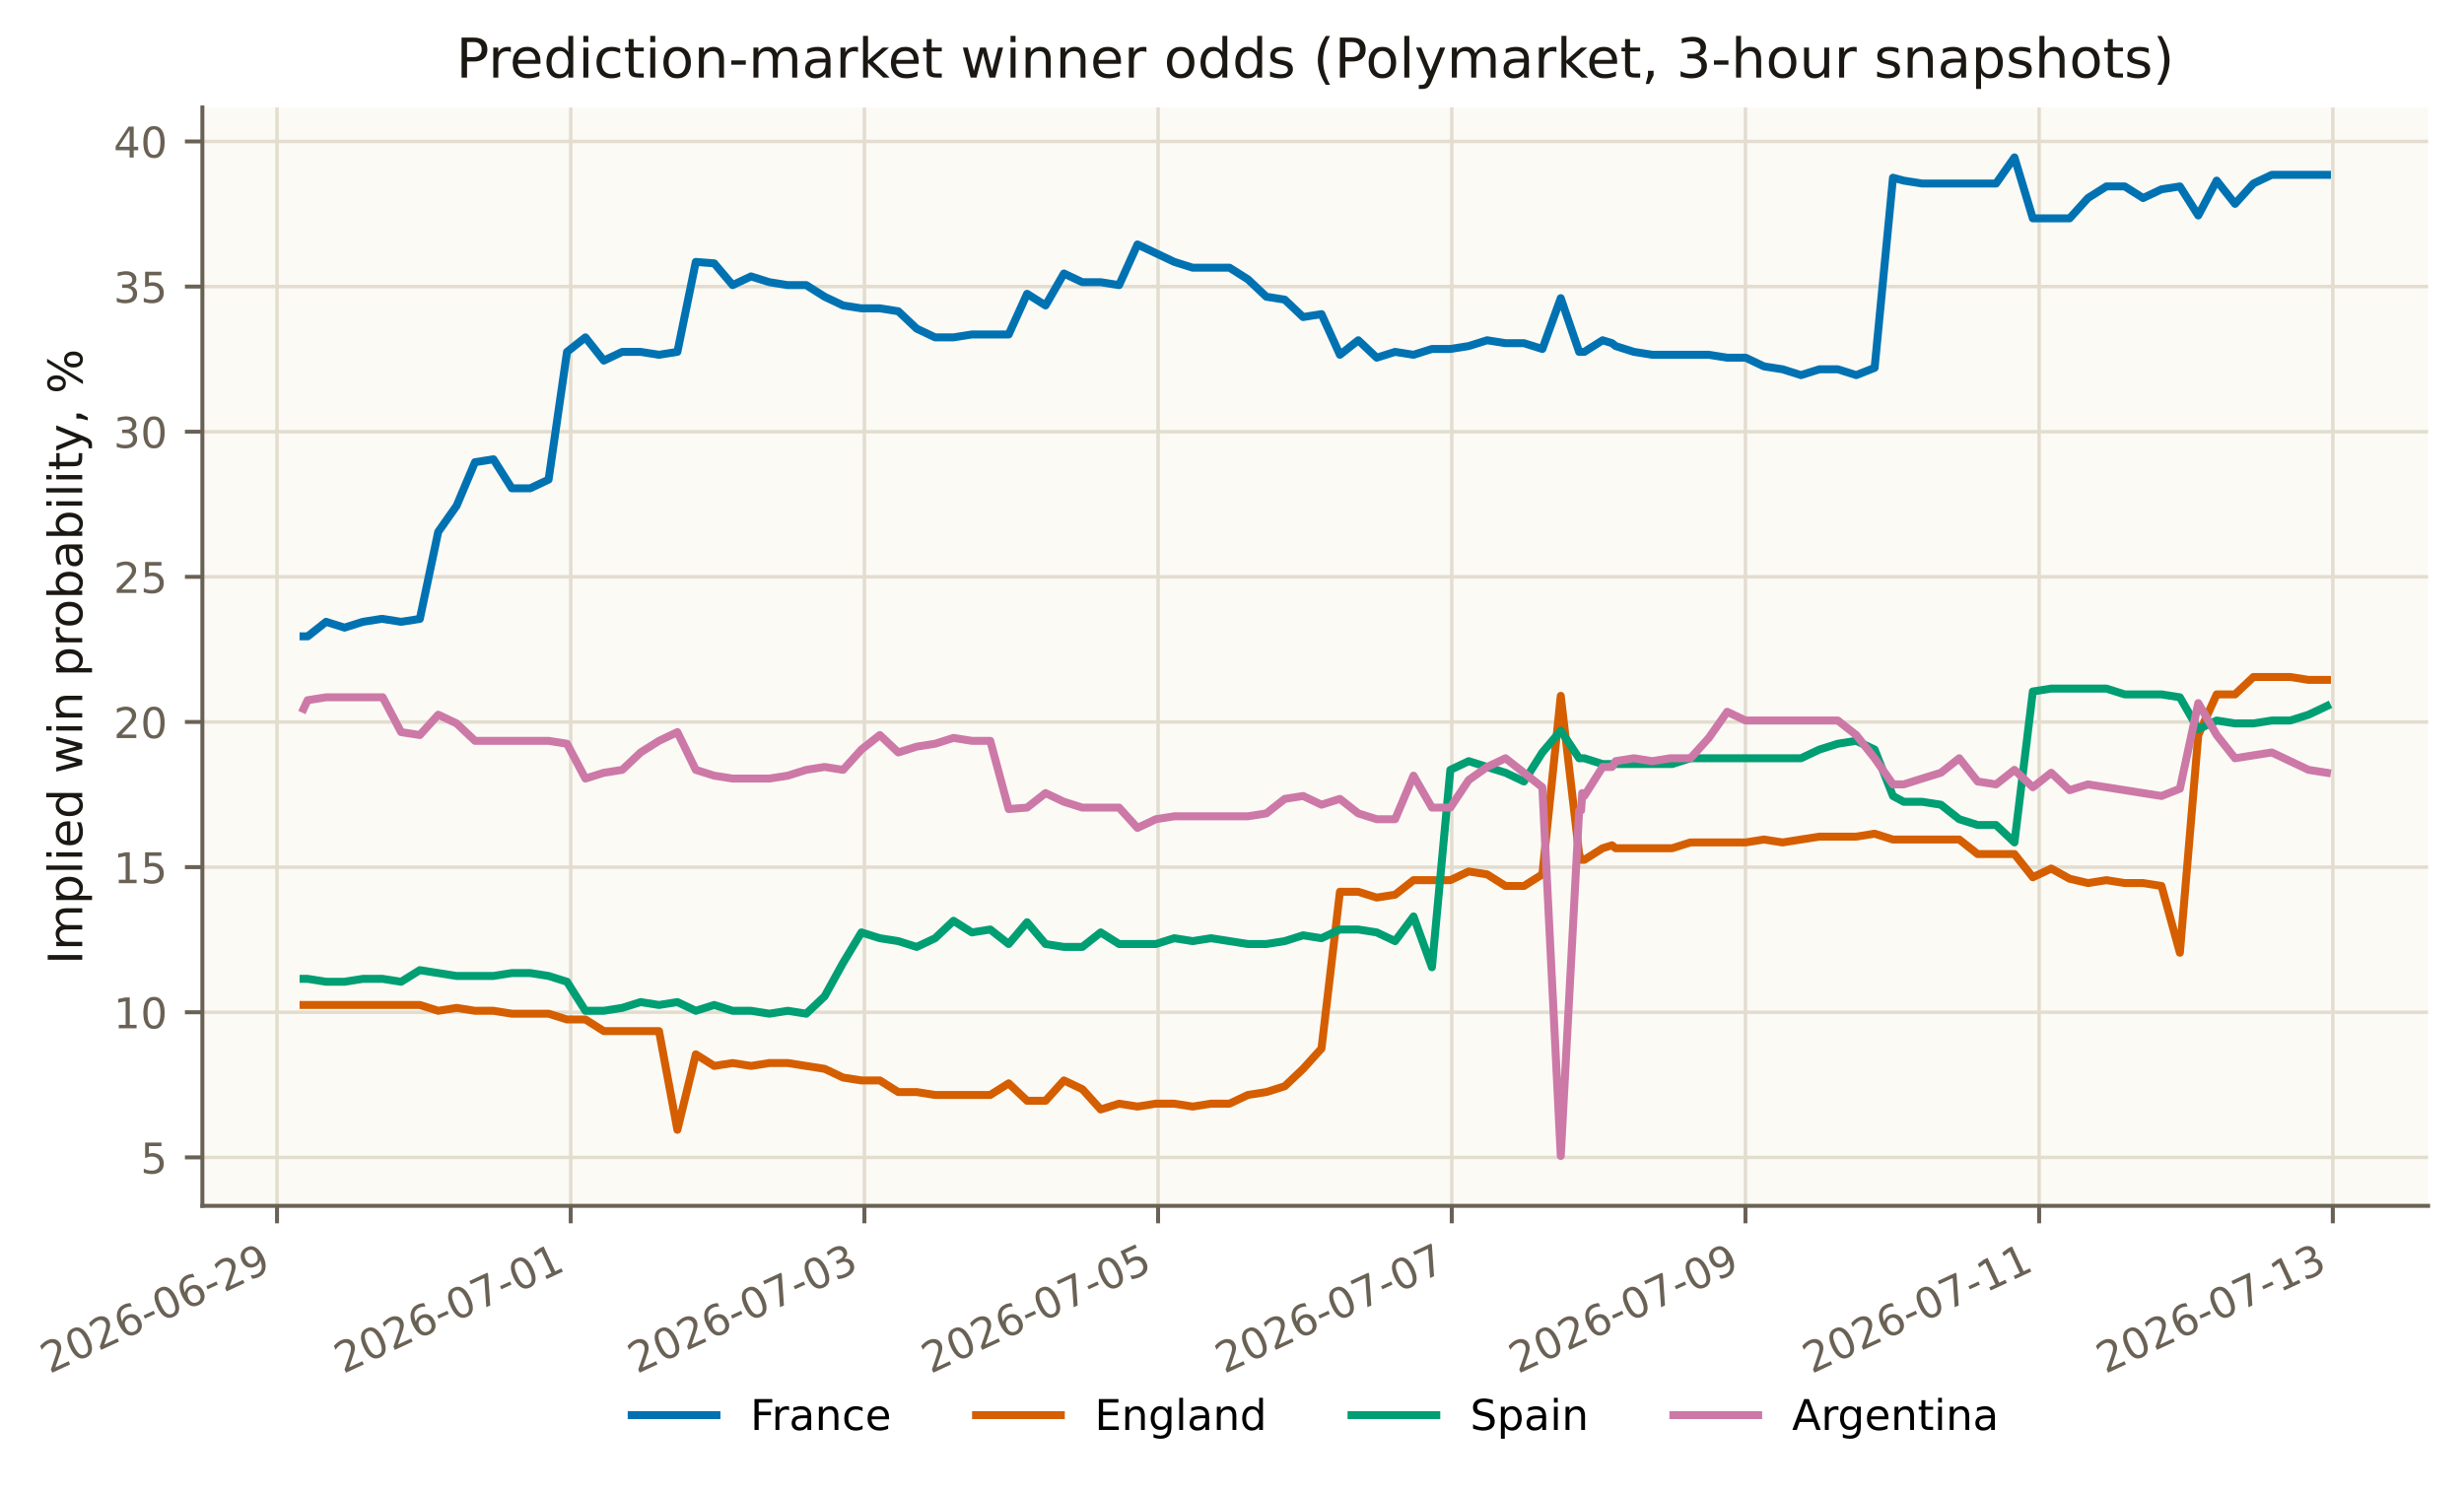
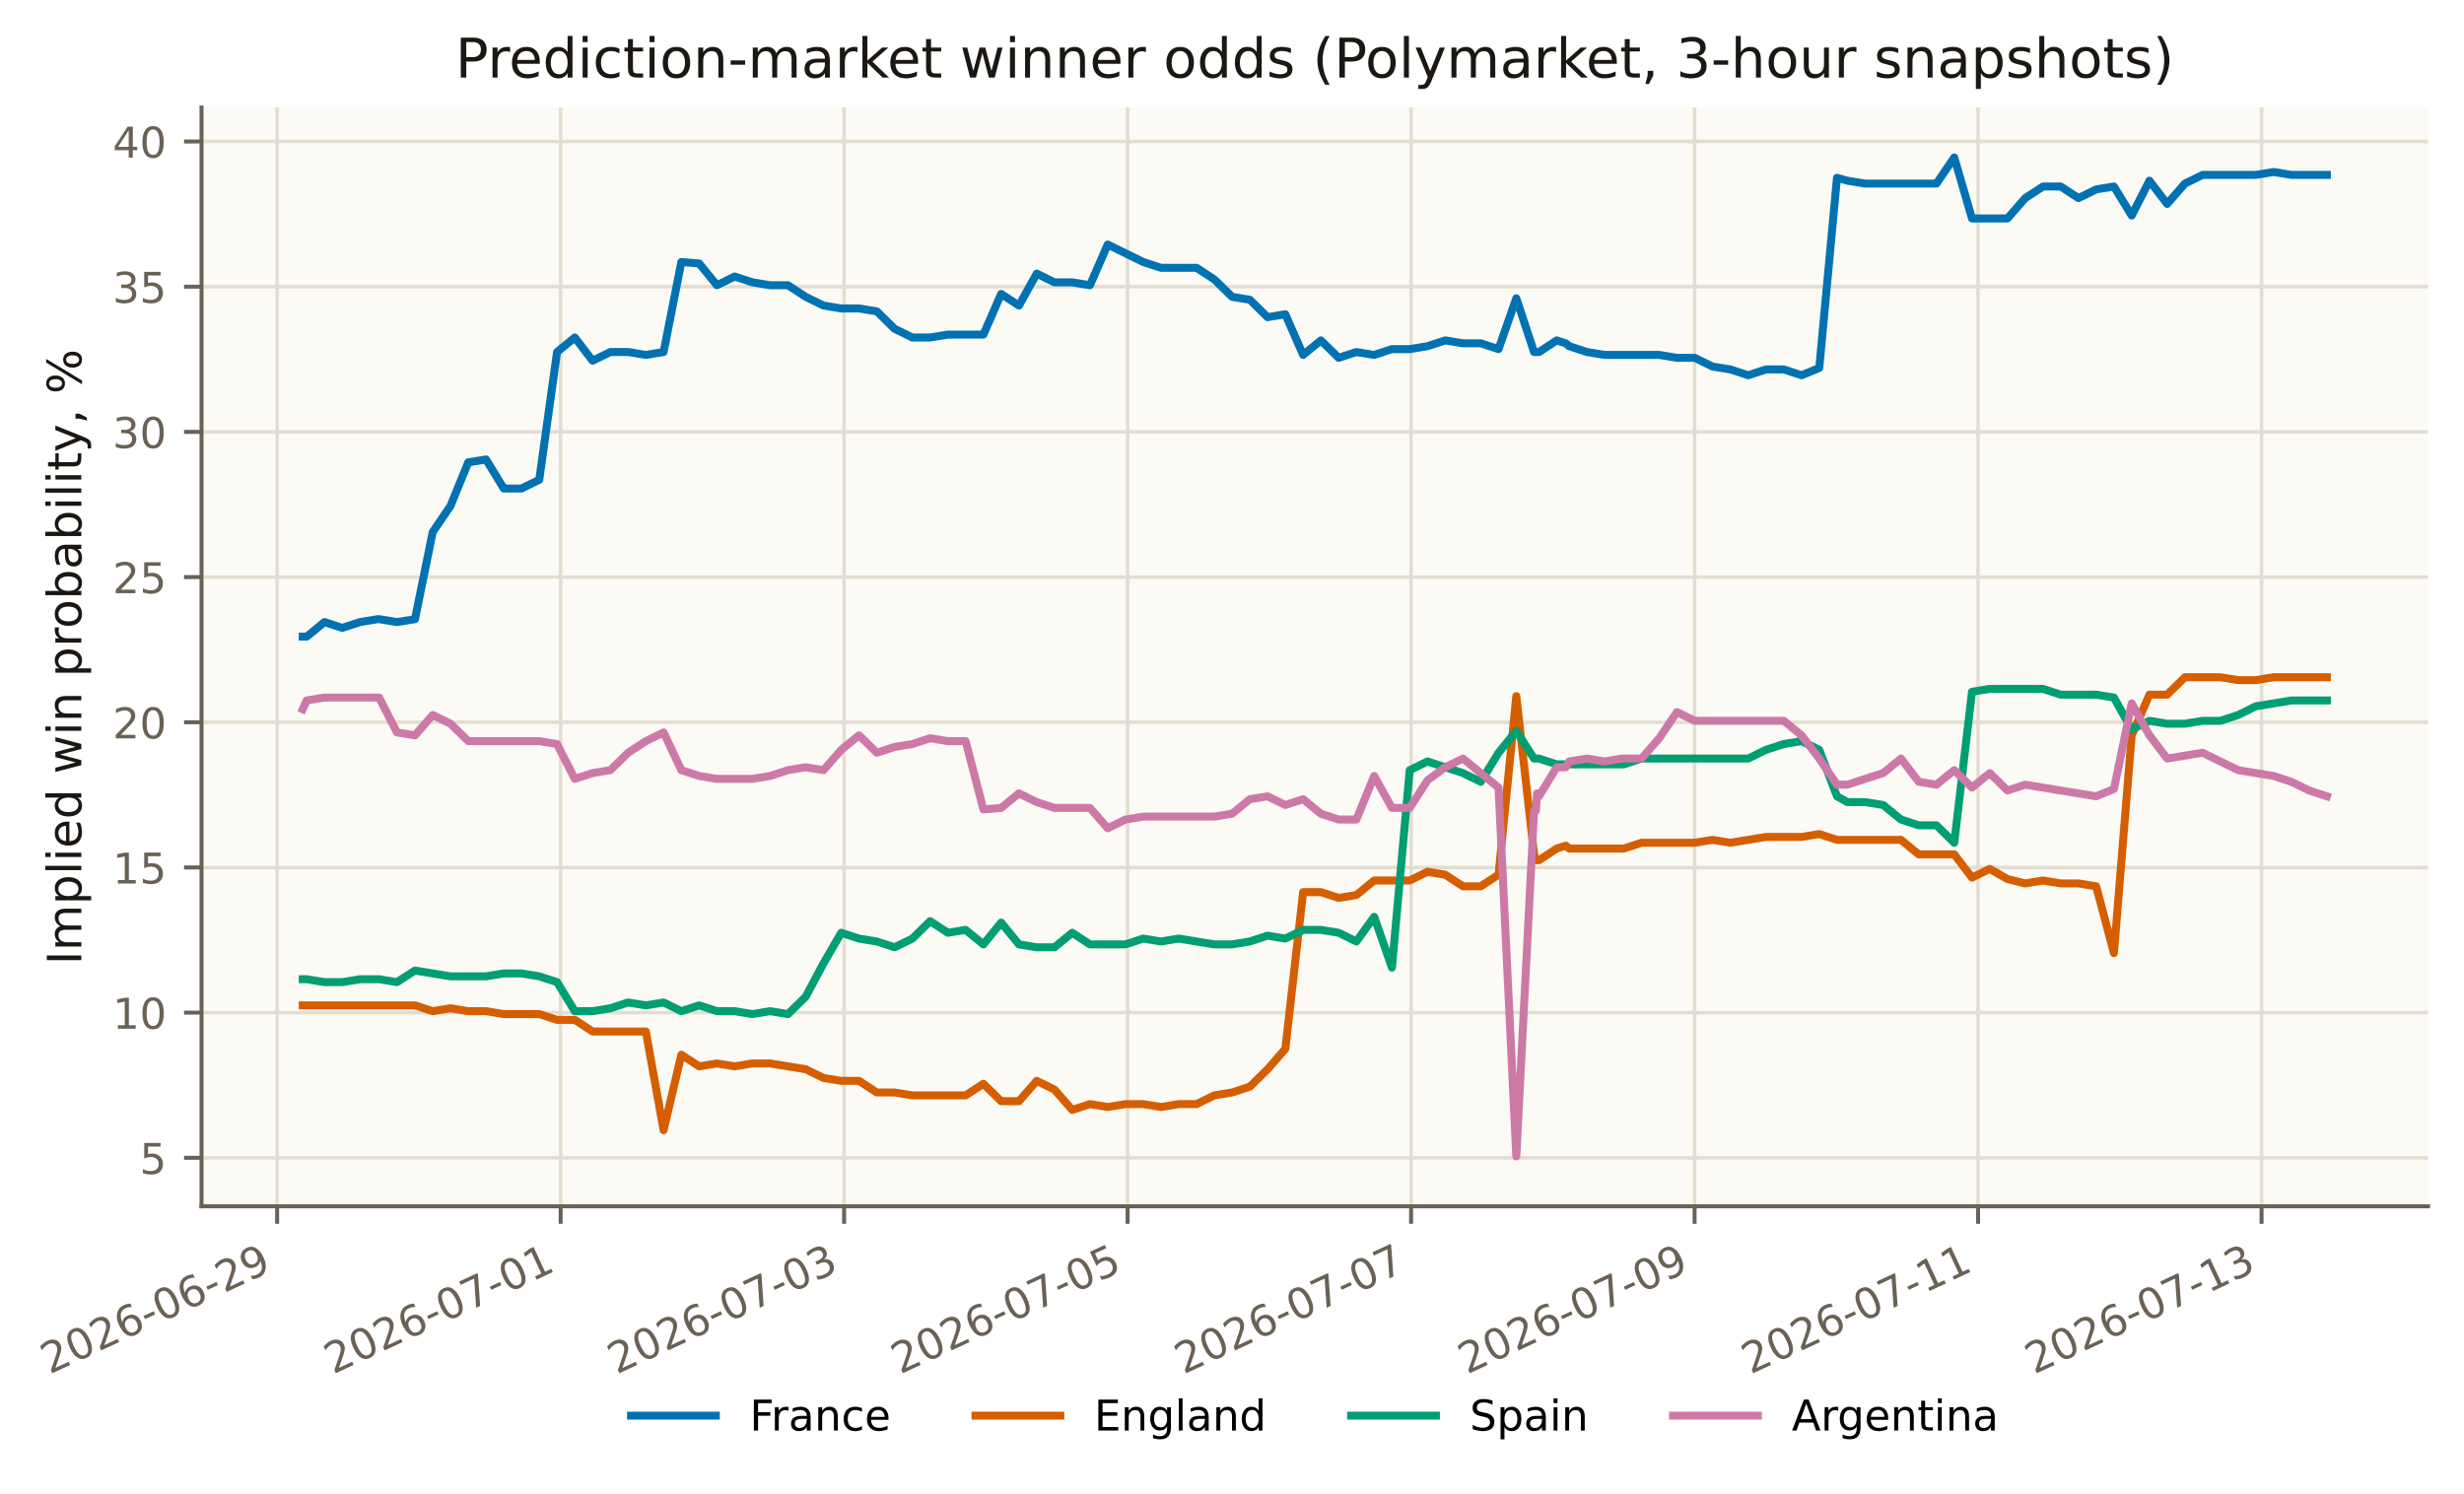
- <svg xmlns="http://www.w3.org/2000/svg" xmlns:xlink="http://www.w3.org/1999/xlink" width="494.19pt" height="299.474pt" viewBox="0 0 494.19 299.474" version="1.1">
+ <svg xmlns="http://www.w3.org/2000/svg" xmlns:xlink="http://www.w3.org/1999/xlink" width="494.003pt" height="299.474pt" viewBox="0 0 494.003 299.474" version="1.1">
  <defs>
    <style type="text/css">*{stroke-linejoin: round; stroke-linecap: butt}</style>
  </defs>
  <g id="figure_1">
    <g id="patch_1">
-       <path d="M 0 299.474  L 494.19 299.474  L 494.19 0  L 0 0  z " style="fill: #ffffff" />
+       <path d="M 0 299.474  L 494.003 299.474  L 494.003 0  L 0 0  z " style="fill: #ffffff" />
    </g>
    <g id="axes_1">
      <g id="patch_2">
-         <path d="M 40.59 241.878  L 486.99 241.878  L 486.99 21.558  L 40.59 21.558  z " style="fill: #fcfaf5" />
+         <path d="M 40.403 241.878  L 486.803 241.878  L 486.803 21.558  L 40.403 21.558  z " style="fill: #fcfaf5" />
      </g>
      <g id="matplotlib.axis_1">
        <g id="xtick_1">
          <g id="line2d_1">
-             <path d="M 55.562 241.878  L 55.562 21.558  " clip-path="url(#pa605ef2cab)" style="fill: none; stroke: #e3ddd0; stroke-width: 0.7; stroke-linecap: square" />
+             <path d="M 55.562 241.878  L 55.562 21.558  " clip-path="url(#pf67051d155)" style="fill: none; stroke: #e3ddd0; stroke-width: 0.7; stroke-linecap: square" />
          </g>
          <g id="line2d_2">
            <defs>
-               <path id="md06ab13ba1" d="M 0 0  L 0 3.5  " style="stroke: #6a6155; stroke-width: 0.8" />
+               <path id="m0b75fa01a5" d="M 0 0  L 0 3.5  " style="stroke: #6a6155; stroke-width: 0.8" />
            </defs>
            <g>
-               <use xlink:href="#md06ab13ba1" x="55.562" y="241.878" style="fill: #6a6155; stroke: #6a6155; stroke-width: 0.8" />
+               <use xlink:href="#m0b75fa01a5" x="55.562" y="241.878" style="fill: #6a6155; stroke: #6a6155; stroke-width: 0.8" />
            </g>
          </g>
          <g id="text_1">
            <text style="font-size: 8.5px; font-family: 'DejaVu Sans', 'Helvetica', 'Arial', sans-serif; fill: #6a6155" transform="translate(9.929272 275.6078) rotate(-25)">2026-06-29</text>
          </g>
        </g>
        <g id="xtick_2">
          <g id="line2d_3">
-             <path d="M 114.465 241.878  L 114.465 21.558  " clip-path="url(#pa605ef2cab)" style="fill: none; stroke: #e3ddd0; stroke-width: 0.7; stroke-linecap: square" />
+             <path d="M 112.399 241.878  L 112.399 21.558  " clip-path="url(#pf67051d155)" style="fill: none; stroke: #e3ddd0; stroke-width: 0.7; stroke-linecap: square" />
          </g>
          <g id="line2d_4">
            <g>
-               <use xlink:href="#md06ab13ba1" x="114.465" y="241.878" style="fill: #6a6155; stroke: #6a6155; stroke-width: 0.8" />
+               <use xlink:href="#m0b75fa01a5" x="112.399" y="241.878" style="fill: #6a6155; stroke: #6a6155; stroke-width: 0.8" />
            </g>
          </g>
          <g id="text_2">
-             <text style="font-size: 8.5px; font-family: 'DejaVu Sans', 'Helvetica', 'Arial', sans-serif; fill: #6a6155" transform="translate(68.83198 275.6078) rotate(-25)">2026-07-01</text>
+             <text style="font-size: 8.5px; font-family: 'DejaVu Sans', 'Helvetica', 'Arial', sans-serif; fill: #6a6155" transform="translate(66.76582 275.6078) rotate(-25)">2026-07-01</text>
          </g>
        </g>
        <g id="xtick_3">
          <g id="line2d_5">
-             <path d="M 173.368 241.878  L 173.368 21.558  " clip-path="url(#pa605ef2cab)" style="fill: none; stroke: #e3ddd0; stroke-width: 0.7; stroke-linecap: square" />
+             <path d="M 169.235 241.878  L 169.235 21.558  " clip-path="url(#pf67051d155)" style="fill: none; stroke: #e3ddd0; stroke-width: 0.7; stroke-linecap: square" />
          </g>
          <g id="line2d_6">
            <g>
-               <use xlink:href="#md06ab13ba1" x="173.368" y="241.878" style="fill: #6a6155; stroke: #6a6155; stroke-width: 0.8" />
+               <use xlink:href="#m0b75fa01a5" x="169.235" y="241.878" style="fill: #6a6155; stroke: #6a6155; stroke-width: 0.8" />
            </g>
          </g>
          <g id="text_3">
-             <text style="font-size: 8.5px; font-family: 'DejaVu Sans', 'Helvetica', 'Arial', sans-serif; fill: #6a6155" transform="translate(127.7347 275.6078) rotate(-25)">2026-07-03</text>
+             <text style="font-size: 8.5px; font-family: 'DejaVu Sans', 'Helvetica', 'Arial', sans-serif; fill: #6a6155" transform="translate(123.6024 275.6078) rotate(-25)">2026-07-03</text>
          </g>
        </g>
        <g id="xtick_4">
          <g id="line2d_7">
-             <path d="M 232.27 241.878  L 232.27 21.558  " clip-path="url(#pa605ef2cab)" style="fill: none; stroke: #e3ddd0; stroke-width: 0.7; stroke-linecap: square" />
+             <path d="M 226.072 241.878  L 226.072 21.558  " clip-path="url(#pf67051d155)" style="fill: none; stroke: #e3ddd0; stroke-width: 0.7; stroke-linecap: square" />
          </g>
          <g id="line2d_8">
            <g>
-               <use xlink:href="#md06ab13ba1" x="232.27" y="241.878" style="fill: #6a6155; stroke: #6a6155; stroke-width: 0.8" />
+               <use xlink:href="#m0b75fa01a5" x="226.072" y="241.878" style="fill: #6a6155; stroke: #6a6155; stroke-width: 0.8" />
            </g>
          </g>
          <g id="text_4">
-             <text style="font-size: 8.5px; font-family: 'DejaVu Sans', 'Helvetica', 'Arial', sans-serif; fill: #6a6155" transform="translate(186.6374 275.6078) rotate(-25)">2026-07-05</text>
+             <text style="font-size: 8.5px; font-family: 'DejaVu Sans', 'Helvetica', 'Arial', sans-serif; fill: #6a6155" transform="translate(180.4389 275.6078) rotate(-25)">2026-07-05</text>
          </g>
        </g>
        <g id="xtick_5">
          <g id="line2d_9">
-             <path d="M 291.173 241.878  L 291.173 21.558  " clip-path="url(#pa605ef2cab)" style="fill: none; stroke: #e3ddd0; stroke-width: 0.7; stroke-linecap: square" />
+             <path d="M 282.908 241.878  L 282.908 21.558  " clip-path="url(#pf67051d155)" style="fill: none; stroke: #e3ddd0; stroke-width: 0.7; stroke-linecap: square" />
          </g>
          <g id="line2d_10">
            <g>
-               <use xlink:href="#md06ab13ba1" x="291.173" y="241.878" style="fill: #6a6155; stroke: #6a6155; stroke-width: 0.8" />
+               <use xlink:href="#m0b75fa01a5" x="282.908" y="241.878" style="fill: #6a6155; stroke: #6a6155; stroke-width: 0.8" />
            </g>
          </g>
          <g id="text_5">
-             <text style="font-size: 8.5px; font-family: 'DejaVu Sans', 'Helvetica', 'Arial', sans-serif; fill: #6a6155" transform="translate(245.5401 275.6078) rotate(-25)">2026-07-07</text>
+             <text style="font-size: 8.5px; font-family: 'DejaVu Sans', 'Helvetica', 'Arial', sans-serif; fill: #6a6155" transform="translate(237.2754 275.6078) rotate(-25)">2026-07-07</text>
          </g>
        </g>
        <g id="xtick_6">
          <g id="line2d_11">
-             <path d="M 350.076 241.878  L 350.076 21.558  " clip-path="url(#pa605ef2cab)" style="fill: none; stroke: #e3ddd0; stroke-width: 0.7; stroke-linecap: square" />
+             <path d="M 339.745 241.878  L 339.745 21.558  " clip-path="url(#pf67051d155)" style="fill: none; stroke: #e3ddd0; stroke-width: 0.7; stroke-linecap: square" />
          </g>
          <g id="line2d_12">
            <g>
-               <use xlink:href="#md06ab13ba1" x="350.076" y="241.878" style="fill: #6a6155; stroke: #6a6155; stroke-width: 0.8" />
+               <use xlink:href="#m0b75fa01a5" x="339.745" y="241.878" style="fill: #6a6155; stroke: #6a6155; stroke-width: 0.8" />
            </g>
          </g>
          <g id="text_6">
-             <text style="font-size: 8.5px; font-family: 'DejaVu Sans', 'Helvetica', 'Arial', sans-serif; fill: #6a6155" transform="translate(304.4428 275.6078) rotate(-25)">2026-07-09</text>
+             <text style="font-size: 8.5px; font-family: 'DejaVu Sans', 'Helvetica', 'Arial', sans-serif; fill: #6a6155" transform="translate(294.112 275.6078) rotate(-25)">2026-07-09</text>
          </g>
        </g>
        <g id="xtick_7">
          <g id="line2d_13">
-             <path d="M 408.979 241.878  L 408.979 21.558  " clip-path="url(#pa605ef2cab)" style="fill: none; stroke: #e3ddd0; stroke-width: 0.7; stroke-linecap: square" />
+             <path d="M 396.582 241.878  L 396.582 21.558  " clip-path="url(#pf67051d155)" style="fill: none; stroke: #e3ddd0; stroke-width: 0.7; stroke-linecap: square" />
          </g>
          <g id="line2d_14">
            <g>
-               <use xlink:href="#md06ab13ba1" x="408.979" y="241.878" style="fill: #6a6155; stroke: #6a6155; stroke-width: 0.8" />
+               <use xlink:href="#m0b75fa01a5" x="396.582" y="241.878" style="fill: #6a6155; stroke: #6a6155; stroke-width: 0.8" />
            </g>
          </g>
          <g id="text_7">
-             <text style="font-size: 8.5px; font-family: 'DejaVu Sans', 'Helvetica', 'Arial', sans-serif; fill: #6a6155" transform="translate(363.3455 275.6078) rotate(-25)">2026-07-11</text>
+             <text style="font-size: 8.5px; font-family: 'DejaVu Sans', 'Helvetica', 'Arial', sans-serif; fill: #6a6155" transform="translate(350.9485 275.6078) rotate(-25)">2026-07-11</text>
          </g>
        </g>
        <g id="xtick_8">
          <g id="line2d_15">
-             <path d="M 467.881 241.878  L 467.881 21.558  " clip-path="url(#pa605ef2cab)" style="fill: none; stroke: #e3ddd0; stroke-width: 0.7; stroke-linecap: square" />
+             <path d="M 453.418 241.878  L 453.418 21.558  " clip-path="url(#pf67051d155)" style="fill: none; stroke: #e3ddd0; stroke-width: 0.7; stroke-linecap: square" />
          </g>
          <g id="line2d_16">
            <g>
-               <use xlink:href="#md06ab13ba1" x="467.881" y="241.878" style="fill: #6a6155; stroke: #6a6155; stroke-width: 0.8" />
+               <use xlink:href="#m0b75fa01a5" x="453.418" y="241.878" style="fill: #6a6155; stroke: #6a6155; stroke-width: 0.8" />
            </g>
          </g>
          <g id="text_8">
-             <text style="font-size: 8.5px; font-family: 'DejaVu Sans', 'Helvetica', 'Arial', sans-serif; fill: #6a6155" transform="translate(422.2482 275.6078) rotate(-25)">2026-07-13</text>
+             <text style="font-size: 8.5px; font-family: 'DejaVu Sans', 'Helvetica', 'Arial', sans-serif; fill: #6a6155" transform="translate(407.7851 275.6078) rotate(-25)">2026-07-13</text>
          </g>
        </g>
      </g>
      <g id="matplotlib.axis_2">
        <g id="ytick_1">
          <g id="line2d_17">
-             <path d="M 40.59 232.155  L 486.99 232.155  " clip-path="url(#pa605ef2cab)" style="fill: none; stroke: #e3ddd0; stroke-width: 0.7; stroke-linecap: square" />
+             <path d="M 40.403 232.155  L 486.803 232.155  " clip-path="url(#pf67051d155)" style="fill: none; stroke: #e3ddd0; stroke-width: 0.7; stroke-linecap: square" />
          </g>
          <g id="line2d_18">
            <defs>
-               <path id="m4de7a75414" d="M 0 0  L -3.5 0  " style="stroke: #6a6155; stroke-width: 0.8" />
+               <path id="mdd6ac282f0" d="M 0 0  L -3.5 0  " style="stroke: #6a6155; stroke-width: 0.8" />
            </defs>
            <g>
-               <use xlink:href="#m4de7a75414" x="40.59" y="232.155" style="fill: #6a6155; stroke: #6a6155; stroke-width: 0.8" />
+               <use xlink:href="#mdd6ac282f0" x="40.403" y="232.155" style="fill: #6a6155; stroke: #6a6155; stroke-width: 0.8" />
            </g>
          </g>
          <g id="text_9">
-             <text style="font-size: 8.5px; font-family: 'DejaVu Sans', 'Helvetica', 'Arial', sans-serif; text-anchor: end; fill: #6a6155" x="33.59" y="235.384" transform="rotate(-0 33.59002 235.3839)">5</text>
+             <text style="font-size: 8.5px; font-family: 'DejaVu Sans', 'Helvetica', 'Arial', sans-serif; text-anchor: end; fill: #6a6155" x="33.403" y="235.384" transform="rotate(-0 33.40346 235.3839)">5</text>
          </g>
        </g>
        <g id="ytick_2">
          <g id="line2d_19">
-             <path d="M 40.59 203.043  L 486.99 203.043  " clip-path="url(#pa605ef2cab)" style="fill: none; stroke: #e3ddd0; stroke-width: 0.7; stroke-linecap: square" />
+             <path d="M 40.403 203.043  L 486.803 203.043  " clip-path="url(#pf67051d155)" style="fill: none; stroke: #e3ddd0; stroke-width: 0.7; stroke-linecap: square" />
          </g>
          <g id="line2d_20">
            <g>
-               <use xlink:href="#m4de7a75414" x="40.59" y="203.043" style="fill: #6a6155; stroke: #6a6155; stroke-width: 0.8" />
+               <use xlink:href="#mdd6ac282f0" x="40.403" y="203.043" style="fill: #6a6155; stroke: #6a6155; stroke-width: 0.8" />
            </g>
          </g>
          <g id="text_10">
-             <text style="font-size: 8.5px; font-family: 'DejaVu Sans', 'Helvetica', 'Arial', sans-serif; text-anchor: end; fill: #6a6155" x="33.59" y="206.272" transform="rotate(-0 33.59002 206.2718)">10</text>
+             <text style="font-size: 8.5px; font-family: 'DejaVu Sans', 'Helvetica', 'Arial', sans-serif; text-anchor: end; fill: #6a6155" x="33.403" y="206.272" transform="rotate(-0 33.40346 206.2718)">10</text>
          </g>
        </g>
        <g id="ytick_3">
          <g id="line2d_21">
-             <path d="M 40.59 173.931  L 486.99 173.931  " clip-path="url(#pa605ef2cab)" style="fill: none; stroke: #e3ddd0; stroke-width: 0.7; stroke-linecap: square" />
+             <path d="M 40.403 173.931  L 486.803 173.931  " clip-path="url(#pf67051d155)" style="fill: none; stroke: #e3ddd0; stroke-width: 0.7; stroke-linecap: square" />
          </g>
          <g id="line2d_22">
            <g>
-               <use xlink:href="#m4de7a75414" x="40.59" y="173.931" style="fill: #6a6155; stroke: #6a6155; stroke-width: 0.8" />
+               <use xlink:href="#mdd6ac282f0" x="40.403" y="173.931" style="fill: #6a6155; stroke: #6a6155; stroke-width: 0.8" />
            </g>
          </g>
          <g id="text_11">
-             <text style="font-size: 8.5px; font-family: 'DejaVu Sans', 'Helvetica', 'Arial', sans-serif; text-anchor: end; fill: #6a6155" x="33.59" y="177.16" transform="rotate(-0 33.59002 177.1598)">15</text>
+             <text style="font-size: 8.5px; font-family: 'DejaVu Sans', 'Helvetica', 'Arial', sans-serif; text-anchor: end; fill: #6a6155" x="33.403" y="177.16" transform="rotate(-0 33.40346 177.1598)">15</text>
          </g>
        </g>
        <g id="ytick_4">
          <g id="line2d_23">
-             <path d="M 40.59 144.819  L 486.99 144.819  " clip-path="url(#pa605ef2cab)" style="fill: none; stroke: #e3ddd0; stroke-width: 0.7; stroke-linecap: square" />
+             <path d="M 40.403 144.819  L 486.803 144.819  " clip-path="url(#pf67051d155)" style="fill: none; stroke: #e3ddd0; stroke-width: 0.7; stroke-linecap: square" />
          </g>
          <g id="line2d_24">
            <g>
-               <use xlink:href="#m4de7a75414" x="40.59" y="144.819" style="fill: #6a6155; stroke: #6a6155; stroke-width: 0.8" />
+               <use xlink:href="#mdd6ac282f0" x="40.403" y="144.819" style="fill: #6a6155; stroke: #6a6155; stroke-width: 0.8" />
            </g>
          </g>
          <g id="text_12">
-             <text style="font-size: 8.5px; font-family: 'DejaVu Sans', 'Helvetica', 'Arial', sans-serif; text-anchor: end; fill: #6a6155" x="33.59" y="148.048" transform="rotate(-0 33.59002 148.0477)">20</text>
+             <text style="font-size: 8.5px; font-family: 'DejaVu Sans', 'Helvetica', 'Arial', sans-serif; text-anchor: end; fill: #6a6155" x="33.403" y="148.048" transform="rotate(-0 33.40346 148.0477)">20</text>
          </g>
        </g>
        <g id="ytick_5">
          <g id="line2d_25">
-             <path d="M 40.59 115.707  L 486.99 115.707  " clip-path="url(#pa605ef2cab)" style="fill: none; stroke: #e3ddd0; stroke-width: 0.7; stroke-linecap: square" />
+             <path d="M 40.403 115.707  L 486.803 115.707  " clip-path="url(#pf67051d155)" style="fill: none; stroke: #e3ddd0; stroke-width: 0.7; stroke-linecap: square" />
          </g>
          <g id="line2d_26">
            <g>
-               <use xlink:href="#m4de7a75414" x="40.59" y="115.707" style="fill: #6a6155; stroke: #6a6155; stroke-width: 0.8" />
+               <use xlink:href="#mdd6ac282f0" x="40.403" y="115.707" style="fill: #6a6155; stroke: #6a6155; stroke-width: 0.8" />
            </g>
          </g>
          <g id="text_13">
-             <text style="font-size: 8.5px; font-family: 'DejaVu Sans', 'Helvetica', 'Arial', sans-serif; text-anchor: end; fill: #6a6155" x="33.59" y="118.936" transform="rotate(-0 33.59002 118.9357)">25</text>
+             <text style="font-size: 8.5px; font-family: 'DejaVu Sans', 'Helvetica', 'Arial', sans-serif; text-anchor: end; fill: #6a6155" x="33.403" y="118.936" transform="rotate(-0 33.40346 118.9357)">25</text>
          </g>
        </g>
        <g id="ytick_6">
          <g id="line2d_27">
-             <path d="M 40.59 86.595  L 486.99 86.595  " clip-path="url(#pa605ef2cab)" style="fill: none; stroke: #e3ddd0; stroke-width: 0.7; stroke-linecap: square" />
+             <path d="M 40.403 86.595  L 486.803 86.595  " clip-path="url(#pf67051d155)" style="fill: none; stroke: #e3ddd0; stroke-width: 0.7; stroke-linecap: square" />
          </g>
          <g id="line2d_28">
            <g>
-               <use xlink:href="#m4de7a75414" x="40.59" y="86.595" style="fill: #6a6155; stroke: #6a6155; stroke-width: 0.8" />
+               <use xlink:href="#mdd6ac282f0" x="40.403" y="86.595" style="fill: #6a6155; stroke: #6a6155; stroke-width: 0.8" />
            </g>
          </g>
          <g id="text_14">
-             <text style="font-size: 8.5px; font-family: 'DejaVu Sans', 'Helvetica', 'Arial', sans-serif; text-anchor: end; fill: #6a6155" x="33.59" y="89.824" transform="rotate(-0 33.59002 89.82361)">30</text>
+             <text style="font-size: 8.5px; font-family: 'DejaVu Sans', 'Helvetica', 'Arial', sans-serif; text-anchor: end; fill: #6a6155" x="33.403" y="89.824" transform="rotate(-0 33.40346 89.82361)">30</text>
          </g>
        </g>
        <g id="ytick_7">
          <g id="line2d_29">
-             <path d="M 40.59 57.483  L 486.99 57.483  " clip-path="url(#pa605ef2cab)" style="fill: none; stroke: #e3ddd0; stroke-width: 0.7; stroke-linecap: square" />
+             <path d="M 40.403 57.483  L 486.803 57.483  " clip-path="url(#pf67051d155)" style="fill: none; stroke: #e3ddd0; stroke-width: 0.7; stroke-linecap: square" />
          </g>
          <g id="line2d_30">
            <g>
-               <use xlink:href="#m4de7a75414" x="40.59" y="57.483" style="fill: #6a6155; stroke: #6a6155; stroke-width: 0.8" />
+               <use xlink:href="#mdd6ac282f0" x="40.403" y="57.483" style="fill: #6a6155; stroke: #6a6155; stroke-width: 0.8" />
            </g>
          </g>
          <g id="text_15">
-             <text style="font-size: 8.5px; font-family: 'DejaVu Sans', 'Helvetica', 'Arial', sans-serif; text-anchor: end; fill: #6a6155" x="33.59" y="60.712" transform="rotate(-0 33.59002 60.71156)">35</text>
+             <text style="font-size: 8.5px; font-family: 'DejaVu Sans', 'Helvetica', 'Arial', sans-serif; text-anchor: end; fill: #6a6155" x="33.403" y="60.712" transform="rotate(-0 33.40346 60.71156)">35</text>
          </g>
        </g>
        <g id="ytick_8">
          <g id="line2d_31">
-             <path d="M 40.59 28.371  L 486.99 28.371  " clip-path="url(#pa605ef2cab)" style="fill: none; stroke: #e3ddd0; stroke-width: 0.7; stroke-linecap: square" />
+             <path d="M 40.403 28.371  L 486.803 28.371  " clip-path="url(#pf67051d155)" style="fill: none; stroke: #e3ddd0; stroke-width: 0.7; stroke-linecap: square" />
          </g>
          <g id="line2d_32">
            <g>
-               <use xlink:href="#m4de7a75414" x="40.59" y="28.371" style="fill: #6a6155; stroke: #6a6155; stroke-width: 0.8" />
+               <use xlink:href="#mdd6ac282f0" x="40.403" y="28.371" style="fill: #6a6155; stroke: #6a6155; stroke-width: 0.8" />
            </g>
          </g>
          <g id="text_16">
-             <text style="font-size: 8.5px; font-family: 'DejaVu Sans', 'Helvetica', 'Arial', sans-serif; text-anchor: end; fill: #6a6155" x="33.59" y="31.6" transform="rotate(-0 33.59002 31.59951)">40</text>
+             <text style="font-size: 8.5px; font-family: 'DejaVu Sans', 'Helvetica', 'Arial', sans-serif; text-anchor: end; fill: #6a6155" x="33.403" y="31.6" transform="rotate(-0 33.40346 31.59951)">40</text>
          </g>
        </g>
        <g id="text_17">
-           <text style="font-size: 9.5px; font-family: 'DejaVu Sans', 'Helvetica', 'Arial', sans-serif; text-anchor: middle; fill: #1b1712" x="16.492" y="131.718" transform="rotate(-90 16.49154 131.7183)">Implied win probability, %</text>
+           <text style="font-size: 9.5px; font-family: 'DejaVu Sans', 'Helvetica', 'Arial', sans-serif; text-anchor: middle; fill: #1b1712" x="16.305" y="131.718" transform="rotate(-90 16.30498 131.7183)">Implied win probability, %</text>
        </g>
      </g>
      <g id="line2d_33">
-         <path d="M 60.881 127.643  L 61.691 127.643  L 61.716 127.643  L 65.404 124.731  L 69.092 125.896  L 72.78 124.731  L 76.471 124.149  L 76.753 124.149  L 80.452 124.731  L 84.201 124.149  L 87.889 106.682  L 91.581 101.442  L 95.27 92.708  L 98.964 92.126  L 102.653 97.948  L 106.337 97.948  L 110.025 96.202  L 113.723 70.583  L 117.412 67.672  L 121.104 72.33  L 124.792 70.583  L 128.486 70.583  L 132.174 71.165  L 135.86 70.583  L 139.55 52.534  L 143.25 52.825  L 146.94 57.191  L 150.629 55.445  L 154.317 56.609  L 158.009 57.191  L 161.699 57.191  L 165.395 59.52  L 169.084 61.267  L 172.773 61.849  L 176.464 61.849  L 180.164 62.432  L 183.852 65.925  L 187.55 67.672  L 191.238 67.672  L 194.921 67.09  L 198.608 67.09  L 202.306 67.09  L 205.996 58.938  L 209.698 61.267  L 213.385 54.862  L 217.074 56.609  L 220.763 56.609  L 224.448 57.191  L 228.136 49.04  L 231.829 50.787  L 235.518 52.534  L 239.21 53.698  L 242.899 53.698  L 246.596 53.698  L 250.284 56.027  L 253.981 59.52  L 257.67 60.103  L 261.353 63.596  L 265.041 63.014  L 268.74 71.165  L 272.428 68.254  L 276.119 71.747  L 279.807 70.583  L 283.501 71.165  L 287.191 70.001  L 290.884 70.001  L 294.572 69.418  L 298.263 68.254  L 301.951 68.836  L 305.651 68.836  L 309.339 70.001  L 313.034 59.812  L 316.72 70.583  L 317.115 70.583  L 317.342 70.583  L 317.751 70.583  L 321.429 68.254  L 323.315 68.836  L 324.036 69.418  L 327.714 70.583  L 331.402 71.165  L 334.995 71.165  L 335.366 71.165  L 339.041 71.165  L 342.73 71.165  L 346.412 71.747  L 350.108 71.747  L 353.795 73.494  L 357.519 74.076  L 361.208 75.241  L 364.913 74.076  L 368.602 74.076  L 372.293 75.241  L 375.981 73.785  L 379.662 35.649  L 381.827 36.231  L 385.503 36.813  L 389.269 36.813  L 392.957 36.813  L 396.646 36.813  L 400.334 36.813  L 404.025 31.573  L 407.714 43.8  L 411.399 43.8  L 415.087 43.8  L 418.775 39.724  L 422.463 37.395  L 426.145 37.395  L 429.834 39.724  L 433.517 37.977  L 437.205 37.395  L 440.895 43.218  L 444.583 36.231  L 448.265 40.889  L 451.953 36.813  L 455.638 35.066  L 459.326 35.066  L 463.011 35.066  L 466.699 35.066  " clip-path="url(#pa605ef2cab)" style="fill: none; stroke: #0072b2; stroke-width: 1.6; stroke-linecap: square" />
+         <path d="M 60.694 127.643  L 61.476 127.643  L 61.5 127.643  L 65.058 124.731  L 68.617 125.896  L 72.176 124.731  L 75.737 124.149  L 76.01 124.149  L 79.579 124.731  L 83.197 124.149  L 86.755 106.682  L 90.317 101.442  L 93.878 92.708  L 97.442 92.126  L 101.002 97.948  L 104.556 97.948  L 108.115 96.202  L 111.682 70.583  L 115.243 67.672  L 118.805 72.33  L 122.364 70.583  L 125.928 70.583  L 129.487 71.165  L 133.043 70.583  L 136.604 52.534  L 140.174 52.825  L 143.735 57.191  L 147.294 55.445  L 150.853 56.609  L 154.415 57.191  L 157.976 57.191  L 161.543 59.52  L 165.102 61.267  L 168.662 61.849  L 172.223 61.849  L 175.793 62.432  L 179.352 65.925  L 182.921 67.672  L 186.479 67.672  L 190.032 67.09  L 193.591 67.09  L 197.159 67.09  L 200.719 58.938  L 204.291 61.267  L 207.849 54.862  L 211.408 56.609  L 214.968 56.609  L 218.524 57.191  L 222.082 49.04  L 225.646 50.787  L 229.205 52.534  L 232.768 53.698  L 236.328 53.698  L 239.895 53.698  L 243.453 56.027  L 247.021 59.52  L 250.581 60.103  L 254.134 63.596  L 257.693 63.014  L 261.262 71.165  L 264.82 68.254  L 268.382 71.747  L 271.941 70.583  L 275.506 71.165  L 279.066 70.001  L 282.629 70.001  L 286.188 69.418  L 289.75 68.254  L 293.308 68.836  L 296.879 68.836  L 300.437 70.001  L 304.002 59.812  L 307.56 70.583  L 307.94 70.583  L 308.159 70.583  L 308.554 70.583  L 312.103 68.254  L 313.923 68.836  L 314.618 69.418  L 318.168 70.583  L 321.726 71.165  L 325.193 71.165  L 325.551 71.165  L 329.097 71.165  L 332.657 71.165  L 336.21 71.747  L 339.776 71.747  L 343.333 73.494  L 346.928 74.076  L 350.486 75.241  L 354.062 74.076  L 357.622 74.076  L 361.183 75.241  L 364.741 73.785  L 368.294 35.649  L 370.382 36.231  L 373.929 36.813  L 377.563 36.813  L 381.122 36.813  L 384.682 36.813  L 388.241 36.813  L 391.802 31.573  L 395.362 43.8  L 398.917 43.8  L 402.476 43.8  L 406.034 39.724  L 409.593 37.395  L 413.146 37.395  L 416.705 39.724  L 420.259 37.977  L 423.818 37.395  L 427.379 43.218  L 430.937 36.231  L 434.49 40.889  L 438.049 36.813  L 441.604 35.066  L 445.163 35.066  L 448.719 35.066  L 452.277 35.066  L 455.835 34.484  L 459.394 35.066  L 462.954 35.066  L 466.513 35.066  " clip-path="url(#pf67051d155)" style="fill: none; stroke: #0072b2; stroke-width: 1.6; stroke-linecap: square" />
      </g>
      <g id="line2d_34">
-         <path d="M 60.881 201.587  L 61.691 201.587  L 61.716 201.587  L 65.404 201.587  L 69.092 201.587  L 72.78 201.587  L 76.471 201.587  L 76.753 201.587  L 80.452 201.587  L 84.201 201.587  L 87.889 202.752  L 91.581 202.169  L 95.27 202.752  L 98.964 202.752  L 102.653 203.334  L 106.337 203.334  L 110.025 203.334  L 113.723 204.498  L 117.412 204.498  L 121.104 206.827  L 124.792 206.827  L 128.486 206.827  L 132.174 206.827  L 135.86 226.624  L 139.55 211.485  L 143.25 213.814  L 146.94 213.232  L 150.629 213.814  L 154.317 213.232  L 158.009 213.232  L 161.699 213.814  L 165.395 214.397  L 169.084 216.143  L 172.773 216.725  L 176.464 216.725  L 180.164 219.054  L 183.852 219.054  L 187.55 219.637  L 191.238 219.637  L 194.921 219.637  L 198.608 219.637  L 202.306 217.308  L 205.996 220.801  L 209.698 220.801  L 213.385 216.725  L 217.074 218.472  L 220.763 222.548  L 224.448 221.383  L 228.136 221.966  L 231.829 221.383  L 235.518 221.383  L 239.21 221.966  L 242.899 221.383  L 246.596 221.383  L 250.284 219.637  L 253.981 219.054  L 257.67 217.89  L 261.353 214.397  L 265.041 210.321  L 268.74 178.88  L 272.428 178.88  L 276.119 180.044  L 279.807 179.462  L 283.501 176.551  L 287.191 176.551  L 290.884 176.551  L 294.572 174.804  L 298.263 175.386  L 301.951 177.715  L 305.651 177.715  L 309.339 175.386  L 313.034 139.579  L 316.72 171.311  L 317.115 172.475  L 317.342 172.475  L 317.751 172.475  L 321.429 170.146  L 323.315 169.564  L 324.036 170.146  L 327.714 170.146  L 331.402 170.146  L 334.995 170.146  L 335.366 170.146  L 339.041 168.982  L 342.73 168.982  L 346.412 168.982  L 350.108 168.982  L 353.795 168.399  L 357.519 168.982  L 361.208 168.399  L 364.913 167.817  L 368.602 167.817  L 372.293 167.817  L 375.981 167.235  L 379.662 168.399  L 381.827 168.399  L 385.503 168.399  L 389.269 168.399  L 392.957 168.399  L 396.646 171.311  L 400.334 171.311  L 404.025 171.311  L 407.714 175.969  L 411.399 174.222  L 415.087 176.26  L 418.775 177.133  L 422.463 176.551  L 426.145 177.133  L 429.834 177.133  L 433.517 177.715  L 437.205 191.107  L 440.895 147.439  L 444.583 139.287  L 448.265 139.287  L 451.953 135.794  L 455.638 135.794  L 459.326 135.794  L 463.011 136.376  L 466.699 136.376  " clip-path="url(#pa605ef2cab)" style="fill: none; stroke: #d55e00; stroke-width: 1.6; stroke-linecap: square" />
+         <path d="M 60.694 201.587  L 61.476 201.587  L 61.5 201.587  L 65.058 201.587  L 68.617 201.587  L 72.176 201.587  L 75.737 201.587  L 76.01 201.587  L 79.579 201.587  L 83.197 201.587  L 86.755 202.752  L 90.317 202.169  L 93.878 202.752  L 97.442 202.752  L 101.002 203.334  L 104.556 203.334  L 108.115 203.334  L 111.682 204.498  L 115.243 204.498  L 118.805 206.827  L 122.364 206.827  L 125.928 206.827  L 129.487 206.827  L 133.043 226.624  L 136.604 211.485  L 140.174 213.814  L 143.735 213.232  L 147.294 213.814  L 150.853 213.232  L 154.415 213.232  L 157.976 213.814  L 161.543 214.397  L 165.102 216.143  L 168.662 216.725  L 172.223 216.725  L 175.793 219.054  L 179.352 219.054  L 182.921 219.637  L 186.479 219.637  L 190.032 219.637  L 193.591 219.637  L 197.159 217.308  L 200.719 220.801  L 204.291 220.801  L 207.849 216.725  L 211.408 218.472  L 214.968 222.548  L 218.524 221.383  L 222.082 221.966  L 225.646 221.383  L 229.205 221.383  L 232.768 221.966  L 236.328 221.383  L 239.895 221.383  L 243.453 219.637  L 247.021 219.054  L 250.581 217.89  L 254.134 214.397  L 257.693 210.321  L 261.262 178.88  L 264.82 178.88  L 268.382 180.044  L 271.941 179.462  L 275.506 176.551  L 279.066 176.551  L 282.629 176.551  L 286.188 174.804  L 289.75 175.386  L 293.308 177.715  L 296.879 177.715  L 300.437 175.386  L 304.002 139.579  L 307.56 171.311  L 307.94 172.475  L 308.159 172.475  L 308.554 172.475  L 312.103 170.146  L 313.923 169.564  L 314.618 170.146  L 318.168 170.146  L 321.726 170.146  L 325.193 170.146  L 325.551 170.146  L 329.097 168.982  L 332.657 168.982  L 336.21 168.982  L 339.776 168.982  L 343.333 168.399  L 346.928 168.982  L 350.486 168.399  L 354.062 167.817  L 357.622 167.817  L 361.183 167.817  L 364.741 167.235  L 368.294 168.399  L 370.382 168.399  L 373.929 168.399  L 377.563 168.399  L 381.122 168.399  L 384.682 171.311  L 388.241 171.311  L 391.802 171.311  L 395.362 175.969  L 398.917 174.222  L 402.476 176.26  L 406.034 177.133  L 409.593 176.551  L 413.146 177.133  L 416.705 177.133  L 420.259 177.715  L 423.818 191.107  L 427.379 147.439  L 430.937 139.287  L 434.49 139.287  L 438.049 135.794  L 441.604 135.794  L 445.163 135.794  L 448.719 136.376  L 452.277 136.376  L 455.835 135.794  L 459.394 135.794  L 462.954 135.794  L 466.513 135.794  " clip-path="url(#pf67051d155)" style="fill: none; stroke: #d55e00; stroke-width: 1.6; stroke-linecap: square" />
      </g>
      <g id="line2d_35">
-         <path d="M 60.881 196.347  L 61.691 196.347  L 61.716 196.347  L 65.404 196.929  L 69.092 196.929  L 72.78 196.347  L 76.471 196.347  L 76.753 196.347  L 80.452 196.929  L 84.201 194.6  L 87.889 195.183  L 91.581 195.765  L 95.27 195.765  L 98.964 195.765  L 102.653 195.183  L 106.337 195.183  L 110.025 195.765  L 113.723 196.929  L 117.412 202.752  L 121.104 202.752  L 124.792 202.169  L 128.486 201.005  L 132.174 201.587  L 135.86 201.005  L 139.55 202.752  L 143.25 201.587  L 146.94 202.752  L 150.629 202.752  L 154.317 203.334  L 158.009 202.752  L 161.699 203.334  L 165.395 199.84  L 169.084 193.145  L 172.773 187.031  L 176.464 188.196  L 180.164 188.778  L 183.852 189.942  L 187.55 188.196  L 191.238 184.702  L 194.921 187.031  L 198.608 186.449  L 202.306 189.36  L 205.996 184.993  L 209.698 189.36  L 213.385 189.942  L 217.074 189.942  L 220.763 187.031  L 224.448 189.36  L 228.136 189.36  L 231.829 189.36  L 235.518 188.196  L 239.21 188.778  L 242.899 188.196  L 246.596 188.778  L 250.284 189.36  L 253.981 189.36  L 257.67 188.778  L 261.353 187.613  L 265.041 188.196  L 268.74 186.449  L 272.428 186.449  L 276.119 187.031  L 279.807 188.778  L 283.501 183.829  L 287.191 194.018  L 290.884 154.426  L 294.572 152.679  L 298.263 153.843  L 301.951 155.008  L 305.651 156.755  L 309.339 150.932  L 313.034 146.565  L 316.72 152.097  L 317.115 152.097  L 317.342 152.097  L 317.751 152.097  L 321.429 153.261  L 323.315 153.261  L 324.036 153.261  L 327.714 153.261  L 331.402 153.261  L 334.995 153.261  L 335.366 153.261  L 339.041 152.097  L 342.73 152.097  L 346.412 152.097  L 350.108 152.097  L 353.795 152.097  L 357.519 152.097  L 361.208 152.097  L 364.913 150.35  L 368.602 149.186  L 372.293 148.603  L 375.981 150.35  L 379.662 159.666  L 381.827 160.83  L 385.503 160.83  L 389.269 161.413  L 392.957 164.324  L 396.646 165.488  L 400.334 165.488  L 404.025 168.982  L 407.714 138.705  L 411.399 138.123  L 415.087 138.123  L 418.775 138.123  L 422.463 138.123  L 426.145 139.287  L 429.834 139.287  L 433.517 139.287  L 437.205 139.87  L 440.895 146.274  L 444.583 144.528  L 448.265 145.11  L 451.953 145.11  L 455.638 144.528  L 459.326 144.528  L 463.011 143.363  L 466.699 141.616  " clip-path="url(#pa605ef2cab)" style="fill: none; stroke: #009e73; stroke-width: 1.6; stroke-linecap: square" />
+         <path d="M 60.694 196.347  L 61.476 196.347  L 61.5 196.347  L 65.058 196.929  L 68.617 196.929  L 72.176 196.347  L 75.737 196.347  L 76.01 196.347  L 79.579 196.929  L 83.197 194.6  L 86.755 195.183  L 90.317 195.765  L 93.878 195.765  L 97.442 195.765  L 101.002 195.183  L 104.556 195.183  L 108.115 195.765  L 111.682 196.929  L 115.243 202.752  L 118.805 202.752  L 122.364 202.169  L 125.928 201.005  L 129.487 201.587  L 133.043 201.005  L 136.604 202.752  L 140.174 201.587  L 143.735 202.752  L 147.294 202.752  L 150.853 203.334  L 154.415 202.752  L 157.976 203.334  L 161.543 199.84  L 165.102 193.145  L 168.662 187.031  L 172.223 188.196  L 175.793 188.778  L 179.352 189.942  L 182.921 188.196  L 186.479 184.702  L 190.032 187.031  L 193.591 186.449  L 197.159 189.36  L 200.719 184.993  L 204.291 189.36  L 207.849 189.942  L 211.408 189.942  L 214.968 187.031  L 218.524 189.36  L 222.082 189.36  L 225.646 189.36  L 229.205 188.196  L 232.768 188.778  L 236.328 188.196  L 239.895 188.778  L 243.453 189.36  L 247.021 189.36  L 250.581 188.778  L 254.134 187.613  L 257.693 188.196  L 261.262 186.449  L 264.82 186.449  L 268.382 187.031  L 271.941 188.778  L 275.506 183.829  L 279.066 194.018  L 282.629 154.426  L 286.188 152.679  L 289.75 153.843  L 293.308 155.008  L 296.879 156.755  L 300.437 150.932  L 304.002 146.565  L 307.56 152.097  L 307.94 152.097  L 308.159 152.097  L 308.554 152.097  L 312.103 153.261  L 313.923 153.261  L 314.618 153.261  L 318.168 153.261  L 321.726 153.261  L 325.193 153.261  L 325.551 153.261  L 329.097 152.097  L 332.657 152.097  L 336.21 152.097  L 339.776 152.097  L 343.333 152.097  L 346.928 152.097  L 350.486 152.097  L 354.062 150.35  L 357.622 149.186  L 361.183 148.603  L 364.741 150.35  L 368.294 159.666  L 370.382 160.83  L 373.929 160.83  L 377.563 161.413  L 381.122 164.324  L 384.682 165.488  L 388.241 165.488  L 391.802 168.982  L 395.362 138.705  L 398.917 138.123  L 402.476 138.123  L 406.034 138.123  L 409.593 138.123  L 413.146 139.287  L 416.705 139.287  L 420.259 139.287  L 423.818 139.87  L 427.379 146.274  L 430.937 144.528  L 434.49 145.11  L 438.049 145.11  L 441.604 144.528  L 445.163 144.528  L 448.719 143.363  L 452.277 141.616  L 455.835 141.034  L 459.394 140.452  L 462.954 140.452  L 466.513 140.452  " clip-path="url(#pf67051d155)" style="fill: none; stroke: #009e73; stroke-width: 1.6; stroke-linecap: square" />
      </g>
      <g id="line2d_36">
-         <path d="M 60.881 142.199  L 61.691 140.452  L 61.716 140.452  L 65.404 139.87  L 69.092 139.87  L 72.78 139.87  L 76.471 139.87  L 76.753 139.87  L 80.452 146.857  L 84.201 147.439  L 87.889 143.363  L 91.581 145.11  L 95.27 148.603  L 98.964 148.603  L 102.653 148.603  L 106.337 148.603  L 110.025 148.603  L 113.723 149.186  L 117.412 156.172  L 121.104 155.008  L 124.792 154.426  L 128.486 150.932  L 132.174 148.603  L 135.86 146.857  L 139.55 154.426  L 143.25 155.59  L 146.94 156.172  L 150.629 156.172  L 154.317 156.172  L 158.009 155.59  L 161.699 154.426  L 165.395 153.843  L 169.084 154.426  L 172.773 150.35  L 176.464 147.439  L 180.164 150.932  L 183.852 149.768  L 187.55 149.186  L 191.238 148.021  L 194.921 148.603  L 198.608 148.603  L 202.306 162.286  L 205.996 161.995  L 209.698 159.084  L 213.385 160.83  L 217.074 161.995  L 220.763 161.995  L 224.448 161.995  L 228.136 166.071  L 231.829 164.324  L 235.518 163.742  L 239.21 163.742  L 242.899 163.742  L 246.596 163.742  L 250.284 163.742  L 253.981 163.159  L 257.67 160.248  L 261.353 159.666  L 265.041 161.413  L 268.74 160.248  L 272.428 163.159  L 276.119 164.324  L 279.807 164.324  L 283.501 155.59  L 287.191 161.995  L 290.884 161.995  L 294.572 156.464  L 298.263 153.843  L 301.951 152.097  L 305.651 155.008  L 309.339 157.919  L 313.034 231.864  L 316.72 162.577  L 317.115 162.577  L 317.342 159.084  L 317.751 159.666  L 321.429 153.843  L 323.315 153.843  L 324.036 152.679  L 327.714 152.097  L 331.402 152.679  L 334.995 152.097  L 335.366 152.097  L 339.041 152.097  L 342.73 148.021  L 346.412 142.781  L 350.108 144.528  L 353.795 144.528  L 357.519 144.528  L 361.208 144.528  L 364.913 144.528  L 368.602 144.528  L 372.293 147.439  L 375.981 152.097  L 379.662 157.337  L 381.827 157.337  L 385.503 156.172  L 389.269 155.008  L 392.957 152.097  L 396.646 156.755  L 400.334 157.337  L 404.025 154.426  L 407.714 157.919  L 411.399 155.008  L 415.087 158.501  L 418.775 157.337  L 422.463 157.919  L 426.145 158.501  L 429.834 159.084  L 433.517 159.666  L 437.205 158.21  L 440.895 141.034  L 444.583 147.439  L 448.265 152.097  L 451.953 151.514  L 455.638 150.932  L 459.326 152.679  L 463.011 154.426  L 466.699 155.008  " clip-path="url(#pa605ef2cab)" style="fill: none; stroke: #cc79a7; stroke-width: 1.6; stroke-linecap: square" />
+         <path d="M 60.694 142.199  L 61.476 140.452  L 61.5 140.452  L 65.058 139.87  L 68.617 139.87  L 72.176 139.87  L 75.737 139.87  L 76.01 139.87  L 79.579 146.857  L 83.197 147.439  L 86.755 143.363  L 90.317 145.11  L 93.878 148.603  L 97.442 148.603  L 101.002 148.603  L 104.556 148.603  L 108.115 148.603  L 111.682 149.186  L 115.243 156.172  L 118.805 155.008  L 122.364 154.426  L 125.928 150.932  L 129.487 148.603  L 133.043 146.857  L 136.604 154.426  L 140.174 155.59  L 143.735 156.172  L 147.294 156.172  L 150.853 156.172  L 154.415 155.59  L 157.976 154.426  L 161.543 153.843  L 165.102 154.426  L 168.662 150.35  L 172.223 147.439  L 175.793 150.932  L 179.352 149.768  L 182.921 149.186  L 186.479 148.021  L 190.032 148.603  L 193.591 148.603  L 197.159 162.286  L 200.719 161.995  L 204.291 159.084  L 207.849 160.83  L 211.408 161.995  L 214.968 161.995  L 218.524 161.995  L 222.082 166.071  L 225.646 164.324  L 229.205 163.742  L 232.768 163.742  L 236.328 163.742  L 239.895 163.742  L 243.453 163.742  L 247.021 163.159  L 250.581 160.248  L 254.134 159.666  L 257.693 161.413  L 261.262 160.248  L 264.82 163.159  L 268.382 164.324  L 271.941 164.324  L 275.506 155.59  L 279.066 161.995  L 282.629 161.995  L 286.188 156.464  L 289.75 153.843  L 293.308 152.097  L 296.879 155.008  L 300.437 157.919  L 304.002 231.864  L 307.56 162.577  L 307.94 162.577  L 308.159 159.084  L 308.554 159.666  L 312.103 153.843  L 313.923 153.843  L 314.618 152.679  L 318.168 152.097  L 321.726 152.679  L 325.193 152.097  L 325.551 152.097  L 329.097 152.097  L 332.657 148.021  L 336.21 142.781  L 339.776 144.528  L 343.333 144.528  L 346.928 144.528  L 350.486 144.528  L 354.062 144.528  L 357.622 144.528  L 361.183 147.439  L 364.741 152.097  L 368.294 157.337  L 370.382 157.337  L 373.929 156.172  L 377.563 155.008  L 381.122 152.097  L 384.682 156.755  L 388.241 157.337  L 391.802 154.426  L 395.362 157.919  L 398.917 155.008  L 402.476 158.501  L 406.034 157.337  L 409.593 157.919  L 413.146 158.501  L 416.705 159.084  L 420.259 159.666  L 423.818 158.21  L 427.379 141.034  L 430.937 147.439  L 434.49 152.097  L 438.049 151.514  L 441.604 150.932  L 445.163 152.679  L 448.719 154.426  L 452.277 155.008  L 455.835 155.59  L 459.394 156.755  L 462.954 158.501  L 466.513 159.666  " clip-path="url(#pf67051d155)" style="fill: none; stroke: #cc79a7; stroke-width: 1.6; stroke-linecap: square" />
      </g>
      <g id="patch_3">
-         <path d="M 40.59 241.878  L 40.59 21.558  " style="fill: none; stroke: #6a6155; stroke-width: 0.8; stroke-linejoin: miter; stroke-linecap: square" />
+         <path d="M 40.403 241.878  L 40.403 21.558  " style="fill: none; stroke: #6a6155; stroke-width: 0.8; stroke-linejoin: miter; stroke-linecap: square" />
      </g>
      <g id="patch_4">
-         <path d="M 40.59 241.878  L 486.99 241.878  " style="fill: none; stroke: #6a6155; stroke-width: 0.8; stroke-linejoin: miter; stroke-linecap: square" />
+         <path d="M 40.403 241.878  L 486.803 241.878  " style="fill: none; stroke: #6a6155; stroke-width: 0.8; stroke-linejoin: miter; stroke-linecap: square" />
      </g>
      <g id="text_18">
-         <text style="font-size: 11px; font-family: 'DejaVu Sans', 'Helvetica', 'Arial', sans-serif; text-anchor: middle; fill: #1b1712" x="263.79" y="15.558" transform="rotate(-0 263.79 15.55828)">Prediction-market winner odds (Polymarket, 3-hour snapshots)</text>
+         <text style="font-size: 11px; font-family: 'DejaVu Sans', 'Helvetica', 'Arial', sans-serif; text-anchor: middle; fill: #1b1712" x="263.603" y="15.558" transform="rotate(-0 263.6035 15.55828)">Prediction-market winner odds (Polymarket, 3-hour snapshots)</text>
      </g>
      <g id="legend_1">
        <g id="line2d_37">
-           <path d="M 126.698 283.857  L 135.198 283.857  L 143.698 283.857  " style="fill: none; stroke: #0072b2; stroke-width: 1.6; stroke-linecap: square" />
+           <path d="M 126.512 283.857  L 135.012 283.857  L 143.512 283.857  " style="fill: none; stroke: #0072b2; stroke-width: 1.6; stroke-linecap: square" />
        </g>
        <g id="text_19">
-           <text style="font-size: 8.5px; font-family: 'DejaVu Sans', 'Helvetica', 'Arial', sans-serif; text-anchor: start" x="150.498" y="286.832" transform="rotate(-0 150.4983 286.8318)">France</text>
+           <text style="font-size: 8.5px; font-family: 'DejaVu Sans', 'Helvetica', 'Arial', sans-serif; text-anchor: start" x="150.312" y="286.832" transform="rotate(-0 150.3117 286.8318)">France</text>
        </g>
        <g id="line2d_38">
-           <path d="M 195.762 283.857  L 204.262 283.857  L 212.762 283.857  " style="fill: none; stroke: #d55e00; stroke-width: 1.6; stroke-linecap: square" />
+           <path d="M 195.576 283.857  L 204.076 283.857  L 212.576 283.857  " style="fill: none; stroke: #d55e00; stroke-width: 1.6; stroke-linecap: square" />
        </g>
        <g id="text_20">
-           <text style="font-size: 8.5px; font-family: 'DejaVu Sans', 'Helvetica', 'Arial', sans-serif; text-anchor: start" x="219.562" y="286.832" transform="rotate(-0 219.5621 286.8318)">England</text>
+           <text style="font-size: 8.5px; font-family: 'DejaVu Sans', 'Helvetica', 'Arial', sans-serif; text-anchor: start" x="219.376" y="286.832" transform="rotate(-0 219.3756 286.8318)">England</text>
        </g>
        <g id="line2d_39">
-           <path d="M 271.069 283.857  L 279.569 283.857  L 288.069 283.857  " style="fill: none; stroke: #009e73; stroke-width: 1.6; stroke-linecap: square" />
+           <path d="M 270.883 283.857  L 279.383 283.857  L 287.883 283.857  " style="fill: none; stroke: #009e73; stroke-width: 1.6; stroke-linecap: square" />
        </g>
        <g id="text_21">
-           <text style="font-size: 8.5px; font-family: 'DejaVu Sans', 'Helvetica', 'Arial', sans-serif; text-anchor: start" x="294.869" y="286.832" transform="rotate(-0 294.8695 286.8318)">Spain</text>
+           <text style="font-size: 8.5px; font-family: 'DejaVu Sans', 'Helvetica', 'Arial', sans-serif; text-anchor: start" x="294.683" y="286.832" transform="rotate(-0 294.6829 286.8318)">Spain</text>
        </g>
        <g id="line2d_40">
-           <path d="M 335.619 283.857  L 344.119 283.857  L 352.619 283.857  " style="fill: none; stroke: #cc79a7; stroke-width: 1.6; stroke-linecap: square" />
+           <path d="M 335.432 283.857  L 343.932 283.857  L 352.432 283.857  " style="fill: none; stroke: #cc79a7; stroke-width: 1.6; stroke-linecap: square" />
        </g>
        <g id="text_22">
-           <text style="font-size: 8.5px; font-family: 'DejaVu Sans', 'Helvetica', 'Arial', sans-serif; text-anchor: start" x="359.419" y="286.832" transform="rotate(-0 359.419 286.8318)">Argentina</text>
+           <text style="font-size: 8.5px; font-family: 'DejaVu Sans', 'Helvetica', 'Arial', sans-serif; text-anchor: start" x="359.232" y="286.832" transform="rotate(-0 359.2324 286.8318)">Argentina</text>
        </g>
      </g>
    </g>
  </g>
  <defs>
-     <clipPath id="pa605ef2cab">
-       <rect x="40.59" y="21.558" width="446.4" height="220.32" />
+     <clipPath id="pf67051d155">
+       <rect x="40.403" y="21.558" width="446.4" height="220.32" />
    </clipPath>
  </defs>
</svg>
